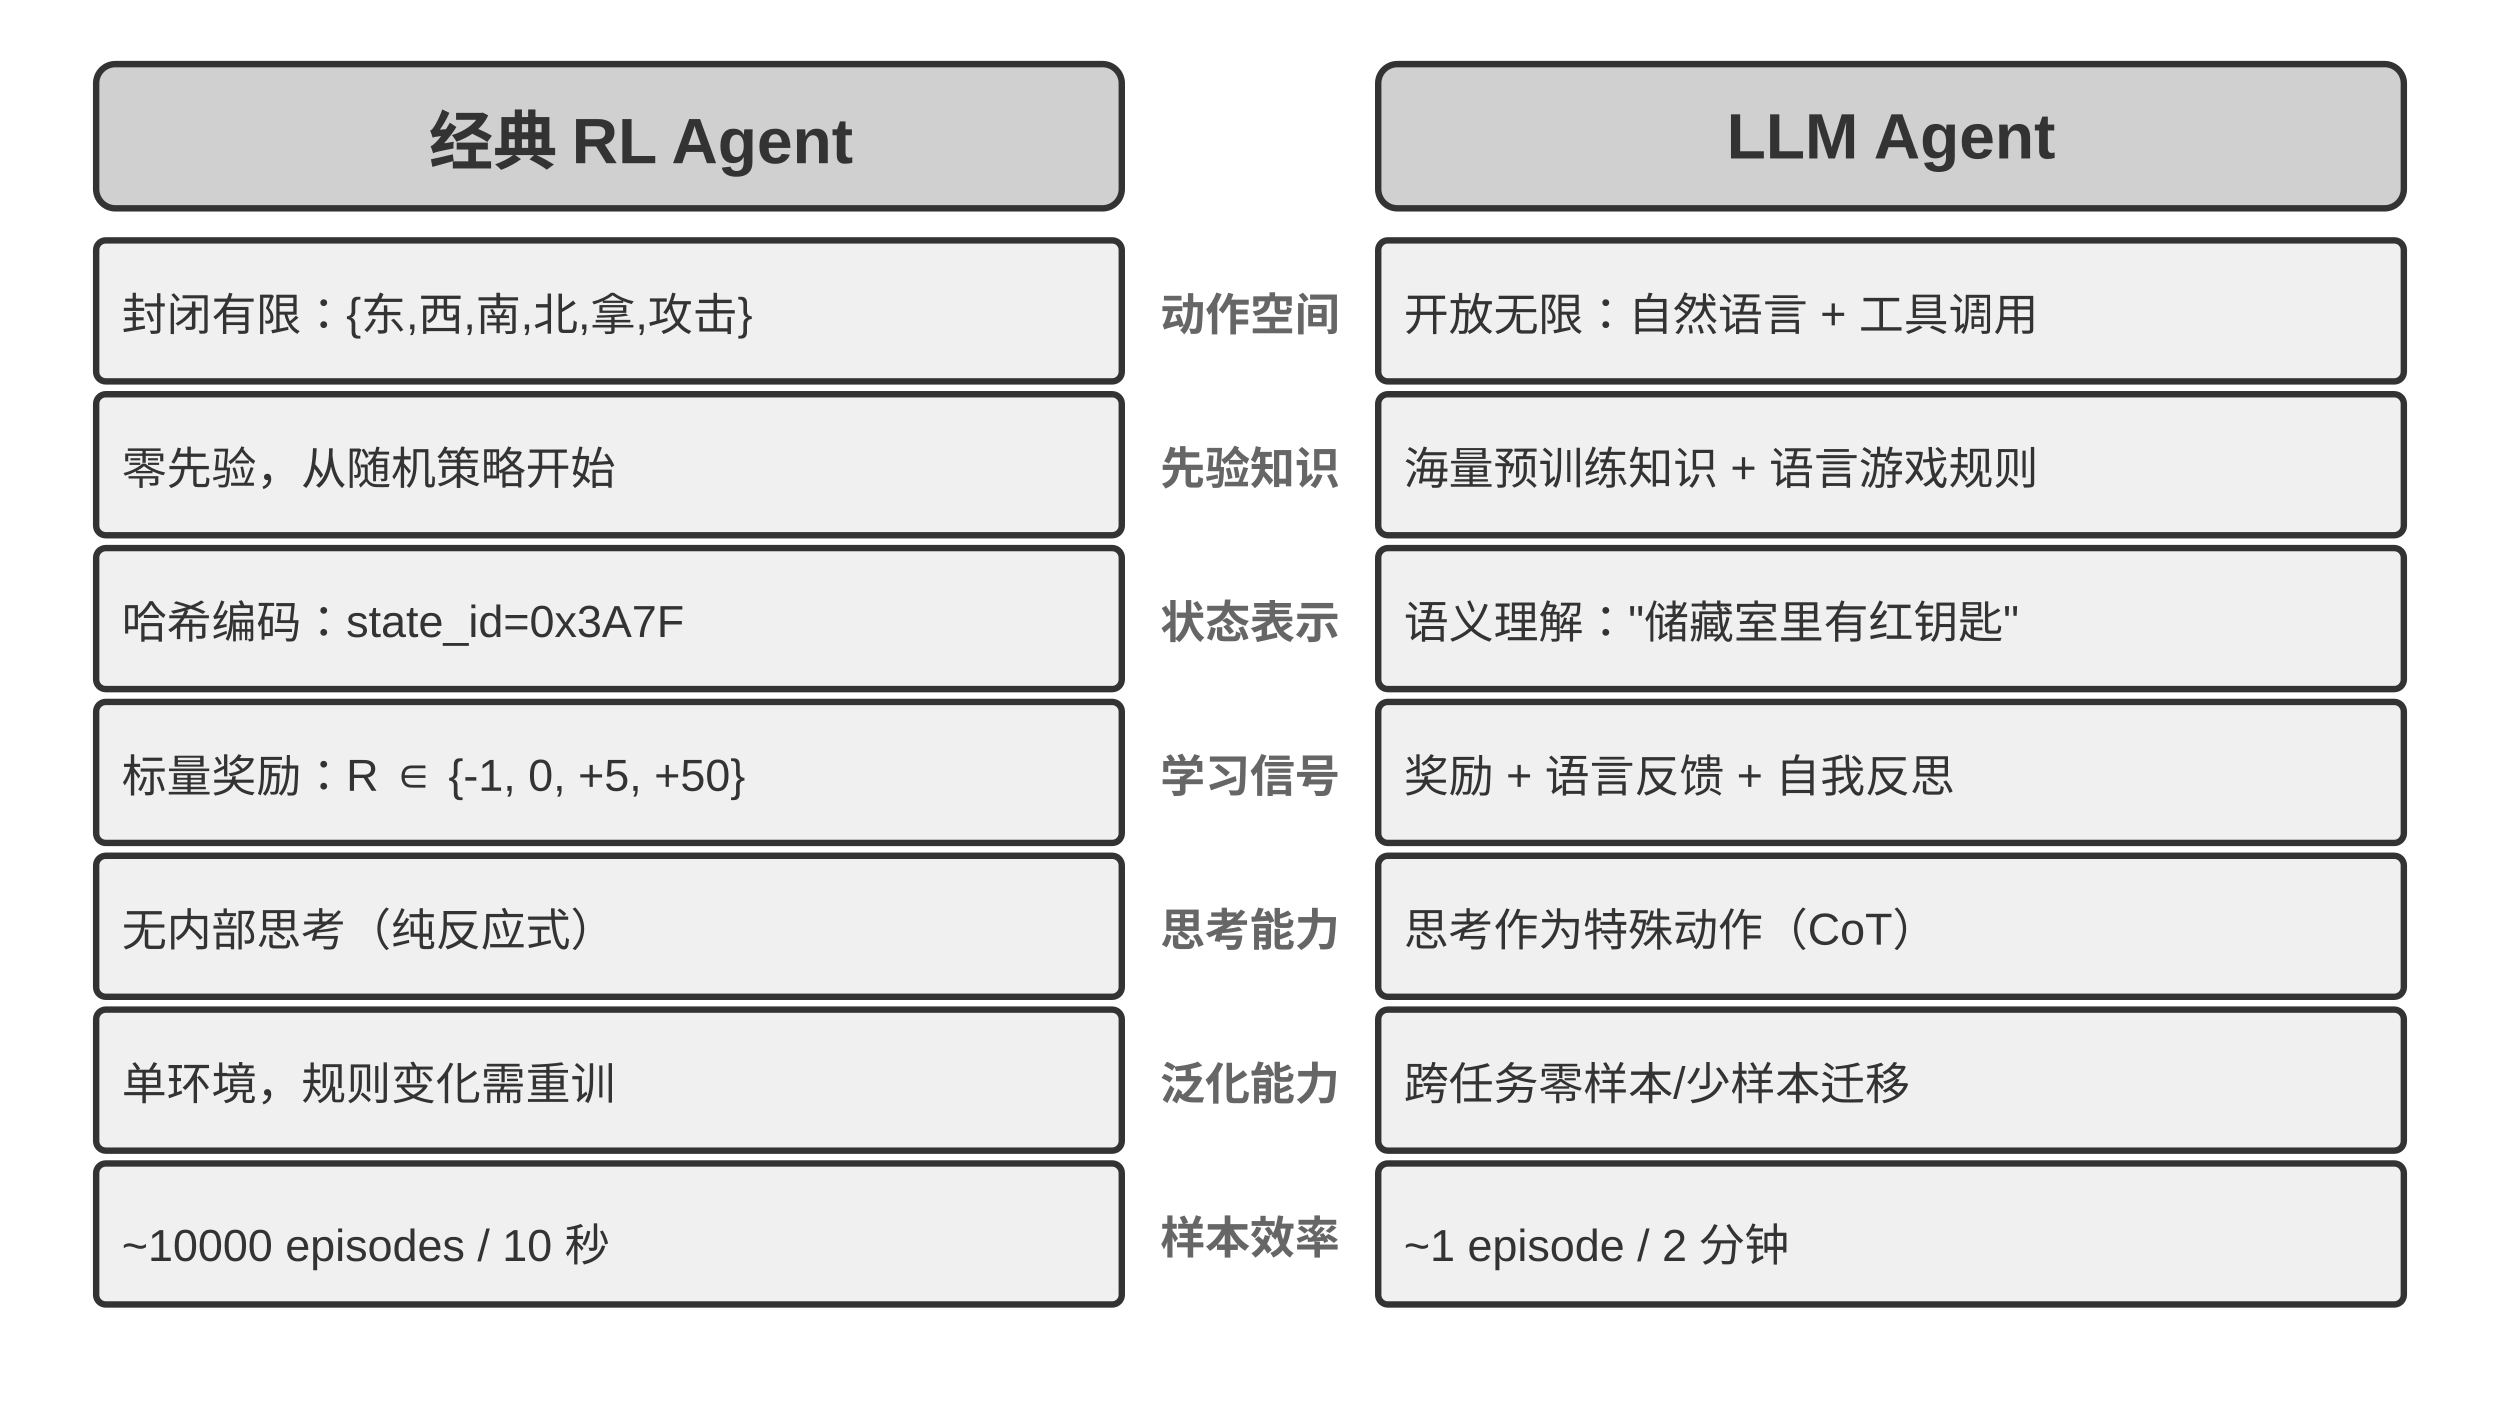
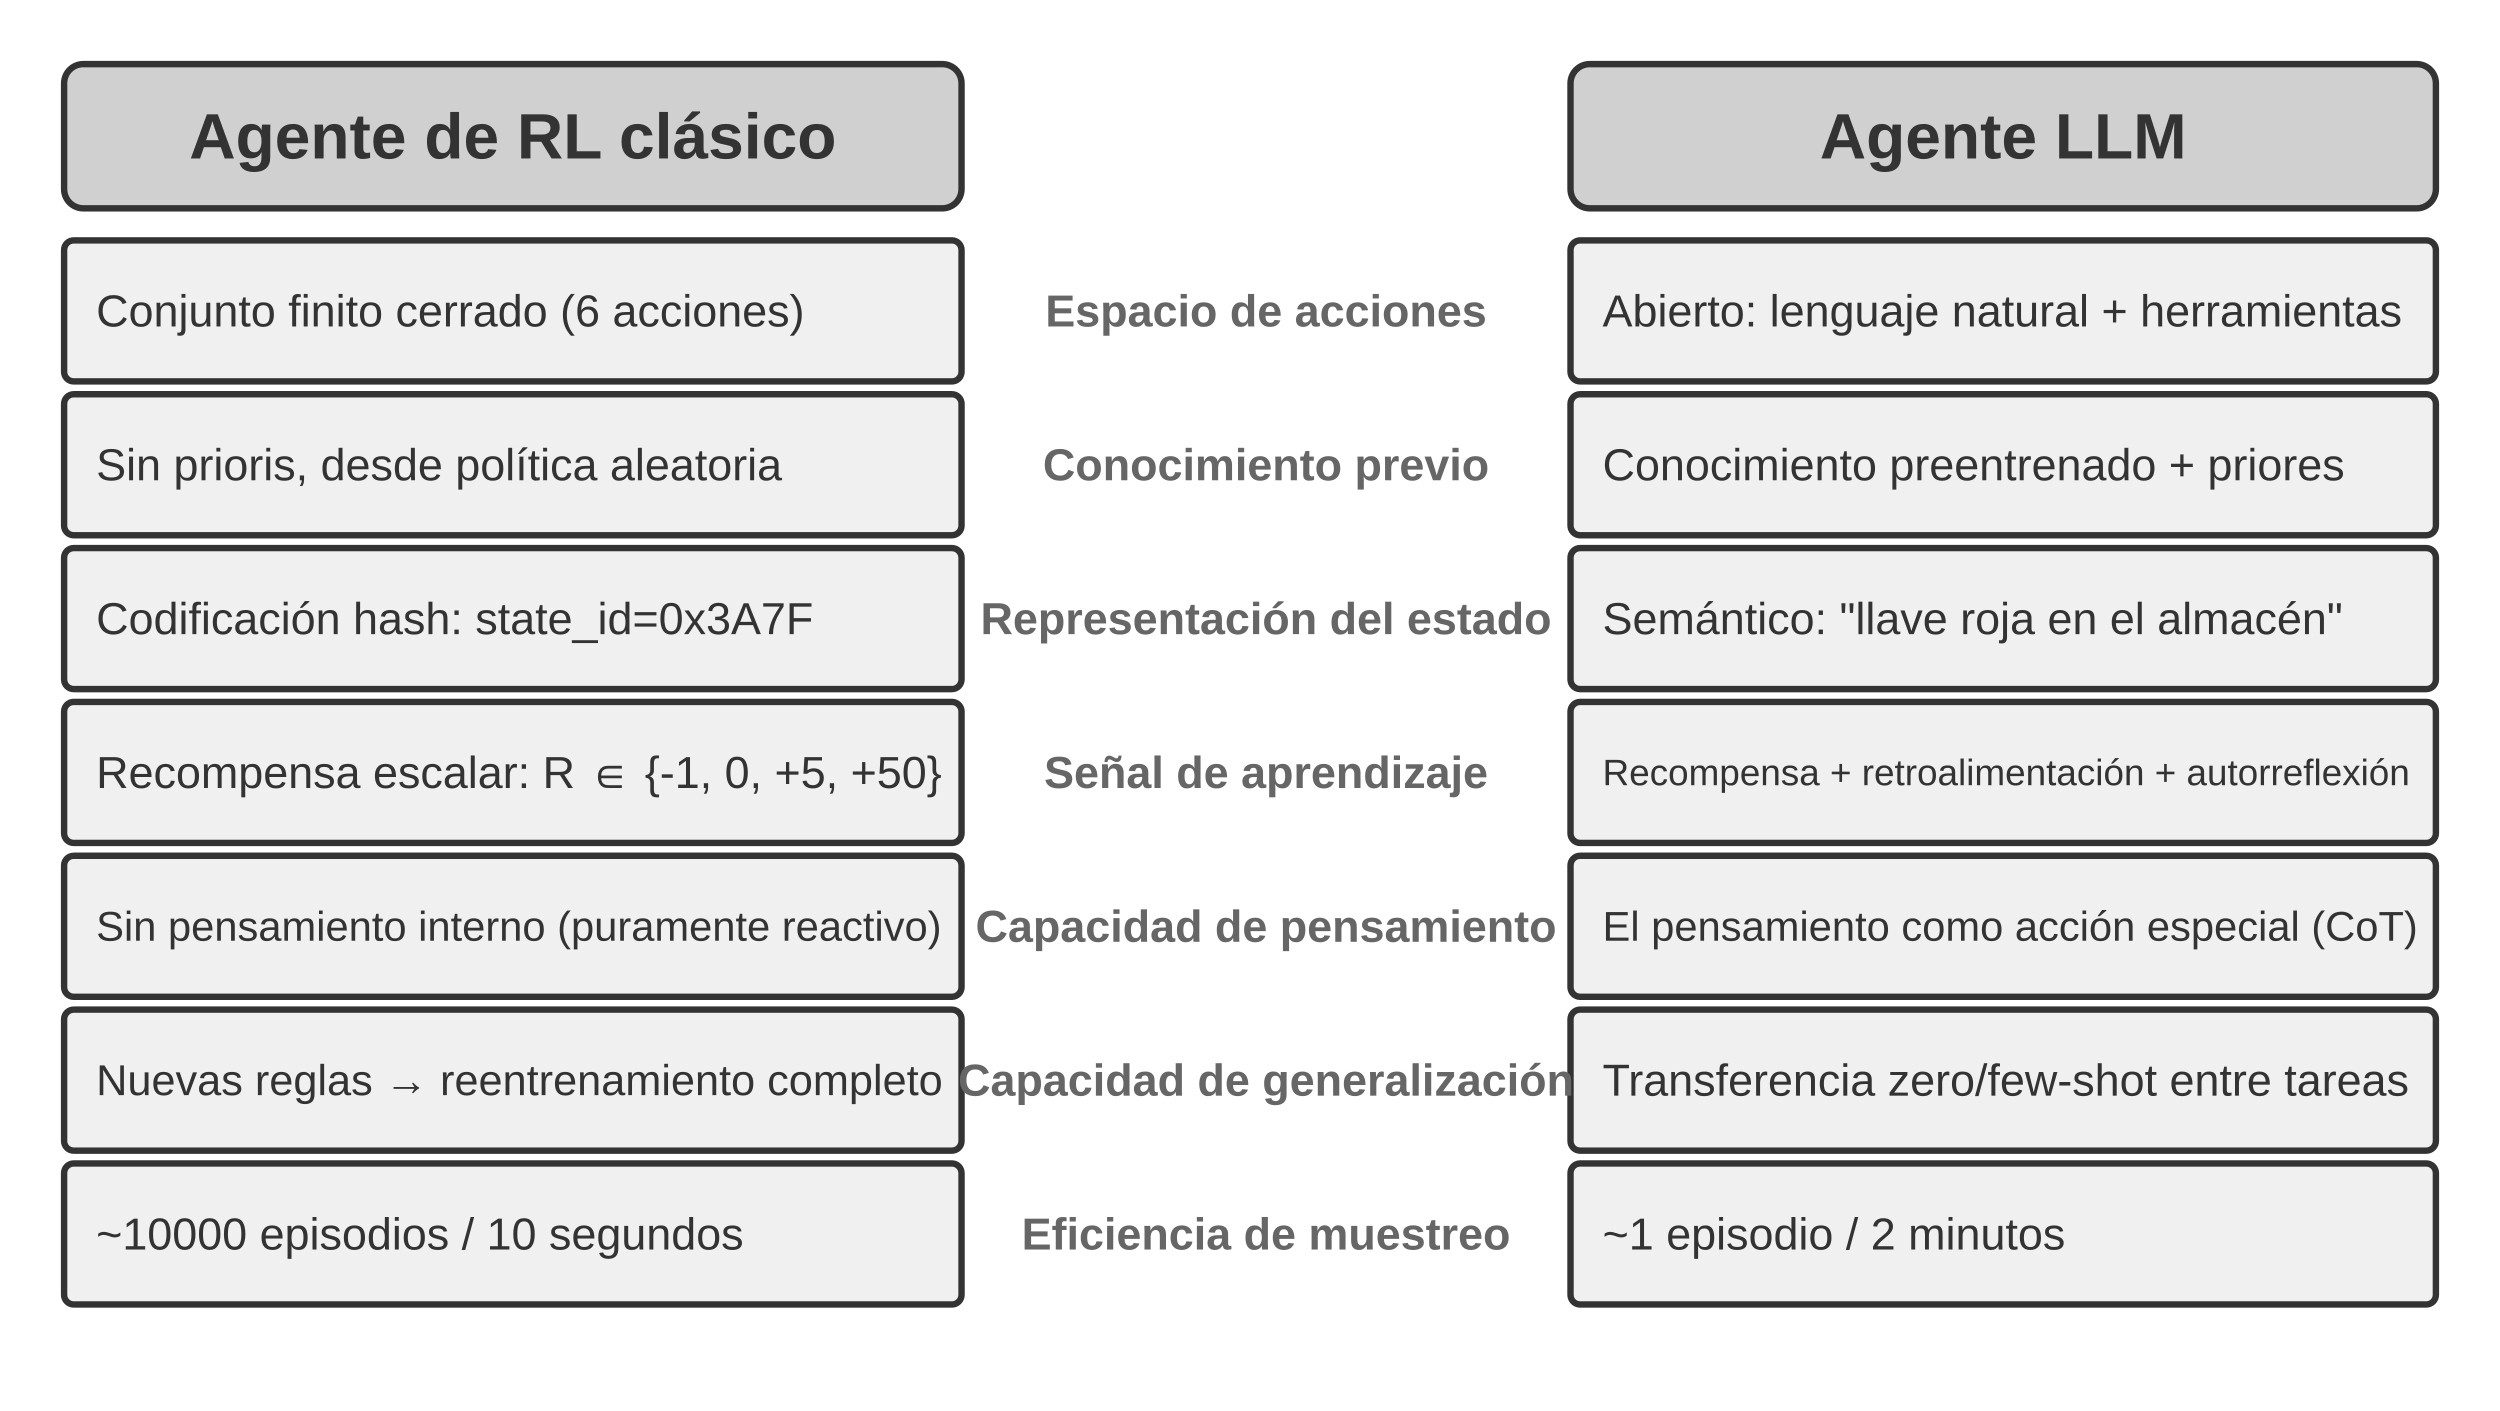
<svg xmlns="http://www.w3.org/2000/svg" viewBox="0 40 780 440" width="780" height="440" style="background:#ffffff">
  <defs>
    <marker id="ah" markerWidth="12" markerHeight="8" refX="12" refY="4" orient="auto">
      <polygon points="0 0, 12 4, 0 8" fill="#333333" />
    </marker>
    <marker id="ah-light" markerWidth="12" markerHeight="8" refX="12" refY="4" orient="auto">
      <polygon points="0 0, 12 4, 0 8" fill="#999999" />
    </marker>
  </defs>
-   <rect x="30" y="60" width="320" height="45" rx="6" fill="#d0d0d0" stroke="#333333" stroke-width="2" />
-   <text x="200.0" y="82.5" font-family="Arial, 'Helvetica Neue', Helvetica, 'PingFang SC', 'Microsoft YaHei', sans-serif" font-size="20" fill="#333333" text-anchor="middle" dominant-baseline="central" font-weight="bold">经典 RL Agent</text>
-   <rect x="430" y="60" width="320" height="45" rx="6" fill="#d0d0d0" stroke="#333333" stroke-width="2" />
-   <text x="590" y="82.5" font-family="Arial, 'Helvetica Neue', Helvetica, 'PingFang SC', 'Microsoft YaHei', sans-serif" font-size="20" fill="#333333" text-anchor="middle" dominant-baseline="central" font-weight="bold">LLM Agent</text>
-   <rect x="30" y="115" width="320" height="44" rx="3" fill="#f0f0f0" stroke="#333333" stroke-width="2" />
-   <rect x="430" y="115" width="320" height="44" rx="3" fill="#f0f0f0" stroke="#333333" stroke-width="2" />
-   <text x="38" y="137" font-family="Arial, 'Helvetica Neue', Helvetica, 'PingFang SC', 'Microsoft YaHei', sans-serif" font-size="14" fill="#333333" text-anchor="start" dominant-baseline="central" font-weight="normal">封闭有限：{东,西,南,北,拿,攻击}</text>
-   <text x="438" y="137" font-family="Arial, 'Helvetica Neue', Helvetica, 'PingFang SC', 'Microsoft YaHei', sans-serif" font-size="14" fill="#333333" text-anchor="start" dominant-baseline="central" font-weight="normal">开放无限：自然语言 + 工具调用</text>
-   <text x="390" y="137" font-family="Arial, 'Helvetica Neue', Helvetica, 'PingFang SC', 'Microsoft YaHei', sans-serif" font-size="14" fill="#666666" text-anchor="middle" dominant-baseline="central" font-weight="bold">动作空间</text>
-   <rect x="30" y="163" width="320" height="44" rx="3" fill="#f0f0f0" stroke="#333333" stroke-width="2" />
-   <rect x="430" y="163" width="320" height="44" rx="3" fill="#f0f0f0" stroke="#333333" stroke-width="2" />
-   <text x="38" y="185" font-family="Arial, 'Helvetica Neue', Helvetica, 'PingFang SC', 'Microsoft YaHei', sans-serif" font-size="14" fill="#333333" text-anchor="start" dominant-baseline="central" font-weight="normal">零先验，从随机策略开始</text>
-   <text x="438" y="185" font-family="Arial, 'Helvetica Neue', Helvetica, 'PingFang SC', 'Microsoft YaHei', sans-serif" font-size="14" fill="#333333" text-anchor="start" dominant-baseline="central" font-weight="normal">海量预训练知识 + 语言游戏规则</text>
-   <text x="390" y="185" font-family="Arial, 'Helvetica Neue', Helvetica, 'PingFang SC', 'Microsoft YaHei', sans-serif" font-size="14" fill="#666666" text-anchor="middle" dominant-baseline="central" font-weight="bold">先验知识</text>
-   <rect x="30" y="211" width="320" height="44" rx="3" fill="#f0f0f0" stroke="#333333" stroke-width="2" />
-   <rect x="430" y="211" width="320" height="44" rx="3" fill="#f0f0f0" stroke="#333333" stroke-width="2" />
-   <text x="38" y="233" font-family="Arial, 'Helvetica Neue', Helvetica, 'PingFang SC', 'Microsoft YaHei', sans-serif" font-size="14" fill="#333333" text-anchor="start" dominant-baseline="central" font-weight="normal">哈希编码：state_id=0x3A7F</text>
-   <text x="438" y="233" font-family="Arial, 'Helvetica Neue', Helvetica, 'PingFang SC', 'Microsoft YaHei', sans-serif" font-size="14" fill="#333333" text-anchor="start" dominant-baseline="central" font-weight="normal">语义理解："储藏室里有红钥匙"</text>
-   <text x="390" y="233" font-family="Arial, 'Helvetica Neue', Helvetica, 'PingFang SC', 'Microsoft YaHei', sans-serif" font-size="14" fill="#666666" text-anchor="middle" dominant-baseline="central" font-weight="bold">状态表示</text>
-   <rect x="30" y="259" width="320" height="44" rx="3" fill="#f0f0f0" stroke="#333333" stroke-width="2" />
-   <rect x="430" y="259" width="320" height="44" rx="3" fill="#f0f0f0" stroke="#333333" stroke-width="2" />
-   <text x="38" y="281" font-family="Arial, 'Helvetica Neue', Helvetica, 'PingFang SC', 'Microsoft YaHei', sans-serif" font-size="14" fill="#333333" text-anchor="start" dominant-baseline="central" font-weight="normal">标量奖励：R ∈ {-1, 0, +5, +50}</text>
-   <text x="438" y="281" font-family="Arial, 'Helvetica Neue', Helvetica, 'PingFang SC', 'Microsoft YaHei', sans-serif" font-size="14" fill="#333333" text-anchor="start" dominant-baseline="central" font-weight="normal">奖励 + 语言反馈 + 自我反思</text>
-   <text x="390" y="281" font-family="Arial, 'Helvetica Neue', Helvetica, 'PingFang SC', 'Microsoft YaHei', sans-serif" font-size="14" fill="#666666" text-anchor="middle" dominant-baseline="central" font-weight="bold">学习信号</text>
-   <rect x="30" y="307" width="320" height="44" rx="3" fill="#f0f0f0" stroke="#333333" stroke-width="2" />
-   <rect x="430" y="307" width="320" height="44" rx="3" fill="#f0f0f0" stroke="#333333" stroke-width="2" />
-   <text x="38" y="329" font-family="Arial, 'Helvetica Neue', Helvetica, 'PingFang SC', 'Microsoft YaHei', sans-serif" font-size="14" fill="#333333" text-anchor="start" dominant-baseline="central" font-weight="normal">无内部思考（纯反应式）</text>
-   <text x="438" y="329" font-family="Arial, 'Helvetica Neue', Helvetica, 'PingFang SC', 'Microsoft YaHei', sans-serif" font-size="14" fill="#333333" text-anchor="start" dominant-baseline="central" font-weight="normal">思考作为特殊动作（CoT）</text>
-   <text x="390" y="329" font-family="Arial, 'Helvetica Neue', Helvetica, 'PingFang SC', 'Microsoft YaHei', sans-serif" font-size="14" fill="#666666" text-anchor="middle" dominant-baseline="central" font-weight="bold">思考能力</text>
-   <rect x="30" y="355" width="320" height="44" rx="3" fill="#f0f0f0" stroke="#333333" stroke-width="2" />
-   <rect x="430" y="355" width="320" height="44" rx="3" fill="#f0f0f0" stroke="#333333" stroke-width="2" />
-   <text x="38" y="377" font-family="Arial, 'Helvetica Neue', Helvetica, 'PingFang SC', 'Microsoft YaHei', sans-serif" font-size="14" fill="#333333" text-anchor="start" dominant-baseline="central" font-weight="normal">单环境，规则变化需重训</text>
-   <text x="438" y="377" font-family="Arial, 'Helvetica Neue', Helvetica, 'PingFang SC', 'Microsoft YaHei', sans-serif" font-size="14" fill="#333333" text-anchor="start" dominant-baseline="central" font-weight="normal">跨任务零样本/少样本迁移</text>
-   <text x="390" y="377" font-family="Arial, 'Helvetica Neue', Helvetica, 'PingFang SC', 'Microsoft YaHei', sans-serif" font-size="14" fill="#666666" text-anchor="middle" dominant-baseline="central" font-weight="bold">泛化能力</text>
-   <rect x="30" y="403" width="320" height="44" rx="3" fill="#f0f0f0" stroke="#333333" stroke-width="2" />
-   <rect x="430" y="403" width="320" height="44" rx="3" fill="#f0f0f0" stroke="#333333" stroke-width="2" />
-   <text x="38" y="425" font-family="Arial, 'Helvetica Neue', Helvetica, 'PingFang SC', 'Microsoft YaHei', sans-serif" font-size="14" fill="#333333" text-anchor="start" dominant-baseline="central" font-weight="normal">~10000 episodes / 10 秒</text>
-   <text x="438" y="425" font-family="Arial, 'Helvetica Neue', Helvetica, 'PingFang SC', 'Microsoft YaHei', sans-serif" font-size="14" fill="#333333" text-anchor="start" dominant-baseline="central" font-weight="normal">~1 episode / 2 分钟</text>
-   <text x="390" y="425" font-family="Arial, 'Helvetica Neue', Helvetica, 'PingFang SC', 'Microsoft YaHei', sans-serif" font-size="14" fill="#666666" text-anchor="middle" dominant-baseline="central" font-weight="bold">样本效率</text>
+   <rect x="20" y="60" width="280" height="45" rx="6" fill="#d0d0d0" stroke="#333333" stroke-width="2" />
+   <text x="160" y="82.5" font-family="Arial, 'Helvetica Neue', Helvetica, 'PingFang SC', 'Microsoft YaHei', sans-serif" font-size="20" fill="#333333" text-anchor="middle" dominant-baseline="central" font-weight="bold">Agente de RL clásico</text>
+   <rect x="490" y="60" width="270" height="45" rx="6" fill="#d0d0d0" stroke="#333333" stroke-width="2" />
+   <text x="625" y="82.5" font-family="Arial, 'Helvetica Neue', Helvetica, 'PingFang SC', 'Microsoft YaHei', sans-serif" font-size="20" fill="#333333" text-anchor="middle" dominant-baseline="central" font-weight="bold">Agente LLM</text>
+   <rect x="20" y="115" width="280" height="44" rx="3" fill="#f0f0f0" stroke="#333333" stroke-width="2" />
+   <rect x="490" y="115" width="270" height="44" rx="3" fill="#f0f0f0" stroke="#333333" stroke-width="2" />
+   <text x="30" y="137" font-family="Arial, 'Helvetica Neue', Helvetica, 'PingFang SC', 'Microsoft YaHei', sans-serif" font-size="14" fill="#333333" text-anchor="start" dominant-baseline="central" font-weight="normal">Conjunto finito cerrado (6 acciones)</text>
+   <text x="500" y="137" font-family="Arial, 'Helvetica Neue', Helvetica, 'PingFang SC', 'Microsoft YaHei', sans-serif" font-size="14" fill="#333333" text-anchor="start" dominant-baseline="central" font-weight="normal">Abierto: lenguaje natural + herramientas</text>
+   <text x="395" y="137" font-family="Arial, 'Helvetica Neue', Helvetica, 'PingFang SC', 'Microsoft YaHei', sans-serif" font-size="14" fill="#666666" text-anchor="middle" dominant-baseline="central" font-weight="bold">Espacio de acciones</text>
+   <rect x="20" y="163" width="280" height="44" rx="3" fill="#f0f0f0" stroke="#333333" stroke-width="2" />
+   <rect x="490" y="163" width="270" height="44" rx="3" fill="#f0f0f0" stroke="#333333" stroke-width="2" />
+   <text x="30" y="185" font-family="Arial, 'Helvetica Neue', Helvetica, 'PingFang SC', 'Microsoft YaHei', sans-serif" font-size="14" fill="#333333" text-anchor="start" dominant-baseline="central" font-weight="normal">Sin prioris, desde política aleatoria</text>
+   <text x="500" y="185" font-family="Arial, 'Helvetica Neue', Helvetica, 'PingFang SC', 'Microsoft YaHei', sans-serif" font-size="14" fill="#333333" text-anchor="start" dominant-baseline="central" font-weight="normal">Conocimiento preentrenado + priores</text>
+   <text x="395" y="185" font-family="Arial, 'Helvetica Neue', Helvetica, 'PingFang SC', 'Microsoft YaHei', sans-serif" font-size="14" fill="#666666" text-anchor="middle" dominant-baseline="central" font-weight="bold">Conocimiento previo</text>
+   <rect x="20" y="211" width="280" height="44" rx="3" fill="#f0f0f0" stroke="#333333" stroke-width="2" />
+   <rect x="490" y="211" width="270" height="44" rx="3" fill="#f0f0f0" stroke="#333333" stroke-width="2" />
+   <text x="30" y="233" font-family="Arial, 'Helvetica Neue', Helvetica, 'PingFang SC', 'Microsoft YaHei', sans-serif" font-size="14" fill="#333333" text-anchor="start" dominant-baseline="central" font-weight="normal">Codificación hash: state_id=0x3A7F</text>
+   <text x="500" y="233" font-family="Arial, 'Helvetica Neue', Helvetica, 'PingFang SC', 'Microsoft YaHei', sans-serif" font-size="14" fill="#333333" text-anchor="start" dominant-baseline="central" font-weight="normal">Semántico: "llave roja en el almacén"</text>
+   <text x="395" y="233" font-family="Arial, 'Helvetica Neue', Helvetica, 'PingFang SC', 'Microsoft YaHei', sans-serif" font-size="14" fill="#666666" text-anchor="middle" dominant-baseline="central" font-weight="bold">Representación del estado</text>
+   <rect x="20" y="259" width="280" height="44" rx="3" fill="#f0f0f0" stroke="#333333" stroke-width="2" />
+   <rect x="490" y="259" width="270" height="44" rx="3" fill="#f0f0f0" stroke="#333333" stroke-width="2" />
+   <text x="30" y="281" font-family="Arial, 'Helvetica Neue', Helvetica, 'PingFang SC', 'Microsoft YaHei', sans-serif" font-size="14" fill="#333333" text-anchor="start" dominant-baseline="central" font-weight="normal">Recompensa escalar: R ∈ {-1, 0, +5, +50}</text>
+   <text x="500" y="281" font-family="Arial, 'Helvetica Neue', Helvetica, 'PingFang SC', 'Microsoft YaHei', sans-serif" font-size="11.5" fill="#333333" text-anchor="start" dominant-baseline="central" font-weight="normal">Recompensa + retroalimentación + autorreflexión</text>
+   <text x="395" y="281" font-family="Arial, 'Helvetica Neue', Helvetica, 'PingFang SC', 'Microsoft YaHei', sans-serif" font-size="14" fill="#666666" text-anchor="middle" dominant-baseline="central" font-weight="bold">Señal de aprendizaje</text>
+   <rect x="20" y="307" width="280" height="44" rx="3" fill="#f0f0f0" stroke="#333333" stroke-width="2" />
+   <rect x="490" y="307" width="270" height="44" rx="3" fill="#f0f0f0" stroke="#333333" stroke-width="2" />
+   <text x="30" y="329" font-family="Arial, 'Helvetica Neue', Helvetica, 'PingFang SC', 'Microsoft YaHei', sans-serif" font-size="13" fill="#333333" text-anchor="start" dominant-baseline="central" font-weight="normal">Sin pensamiento interno (puramente reactivo)</text>
+   <text x="500" y="329" font-family="Arial, 'Helvetica Neue', Helvetica, 'PingFang SC', 'Microsoft YaHei', sans-serif" font-size="13" fill="#333333" text-anchor="start" dominant-baseline="central" font-weight="normal">El pensamiento como acción especial (CoT)</text>
+   <text x="395" y="329" font-family="Arial, 'Helvetica Neue', Helvetica, 'PingFang SC', 'Microsoft YaHei', sans-serif" font-size="14" fill="#666666" text-anchor="middle" dominant-baseline="central" font-weight="bold">Capacidad de pensamiento</text>
+   <rect x="20" y="355" width="280" height="44" rx="3" fill="#f0f0f0" stroke="#333333" stroke-width="2" />
+   <rect x="490" y="355" width="270" height="44" rx="3" fill="#f0f0f0" stroke="#333333" stroke-width="2" />
+   <text x="30" y="377" font-family="Arial, 'Helvetica Neue', Helvetica, 'PingFang SC', 'Microsoft YaHei', sans-serif" font-size="13.5" fill="#333333" text-anchor="start" dominant-baseline="central" font-weight="normal">Nuevas reglas → reentrenamiento completo</text>
+   <text x="500" y="377" font-family="Arial, 'Helvetica Neue', Helvetica, 'PingFang SC', 'Microsoft YaHei', sans-serif" font-size="14" fill="#333333" text-anchor="start" dominant-baseline="central" font-weight="normal">Transferencia zero/few-shot entre tareas</text>
+   <text x="395" y="377" font-family="Arial, 'Helvetica Neue', Helvetica, 'PingFang SC', 'Microsoft YaHei', sans-serif" font-size="14" fill="#666666" text-anchor="middle" dominant-baseline="central" font-weight="bold">Capacidad de generalización</text>
+   <rect x="20" y="403" width="280" height="44" rx="3" fill="#f0f0f0" stroke="#333333" stroke-width="2" />
+   <rect x="490" y="403" width="270" height="44" rx="3" fill="#f0f0f0" stroke="#333333" stroke-width="2" />
+   <text x="30" y="425" font-family="Arial, 'Helvetica Neue', Helvetica, 'PingFang SC', 'Microsoft YaHei', sans-serif" font-size="14" fill="#333333" text-anchor="start" dominant-baseline="central" font-weight="normal">~10000 episodios / 10 segundos</text>
+   <text x="500" y="425" font-family="Arial, 'Helvetica Neue', Helvetica, 'PingFang SC', 'Microsoft YaHei', sans-serif" font-size="14" fill="#333333" text-anchor="start" dominant-baseline="central" font-weight="normal">~1 episodio / 2 minutos</text>
+   <text x="395" y="425" font-family="Arial, 'Helvetica Neue', Helvetica, 'PingFang SC', 'Microsoft YaHei', sans-serif" font-size="14" fill="#666666" text-anchor="middle" dominant-baseline="central" font-weight="bold">Eficiencia de muestreo</text>
</svg>
